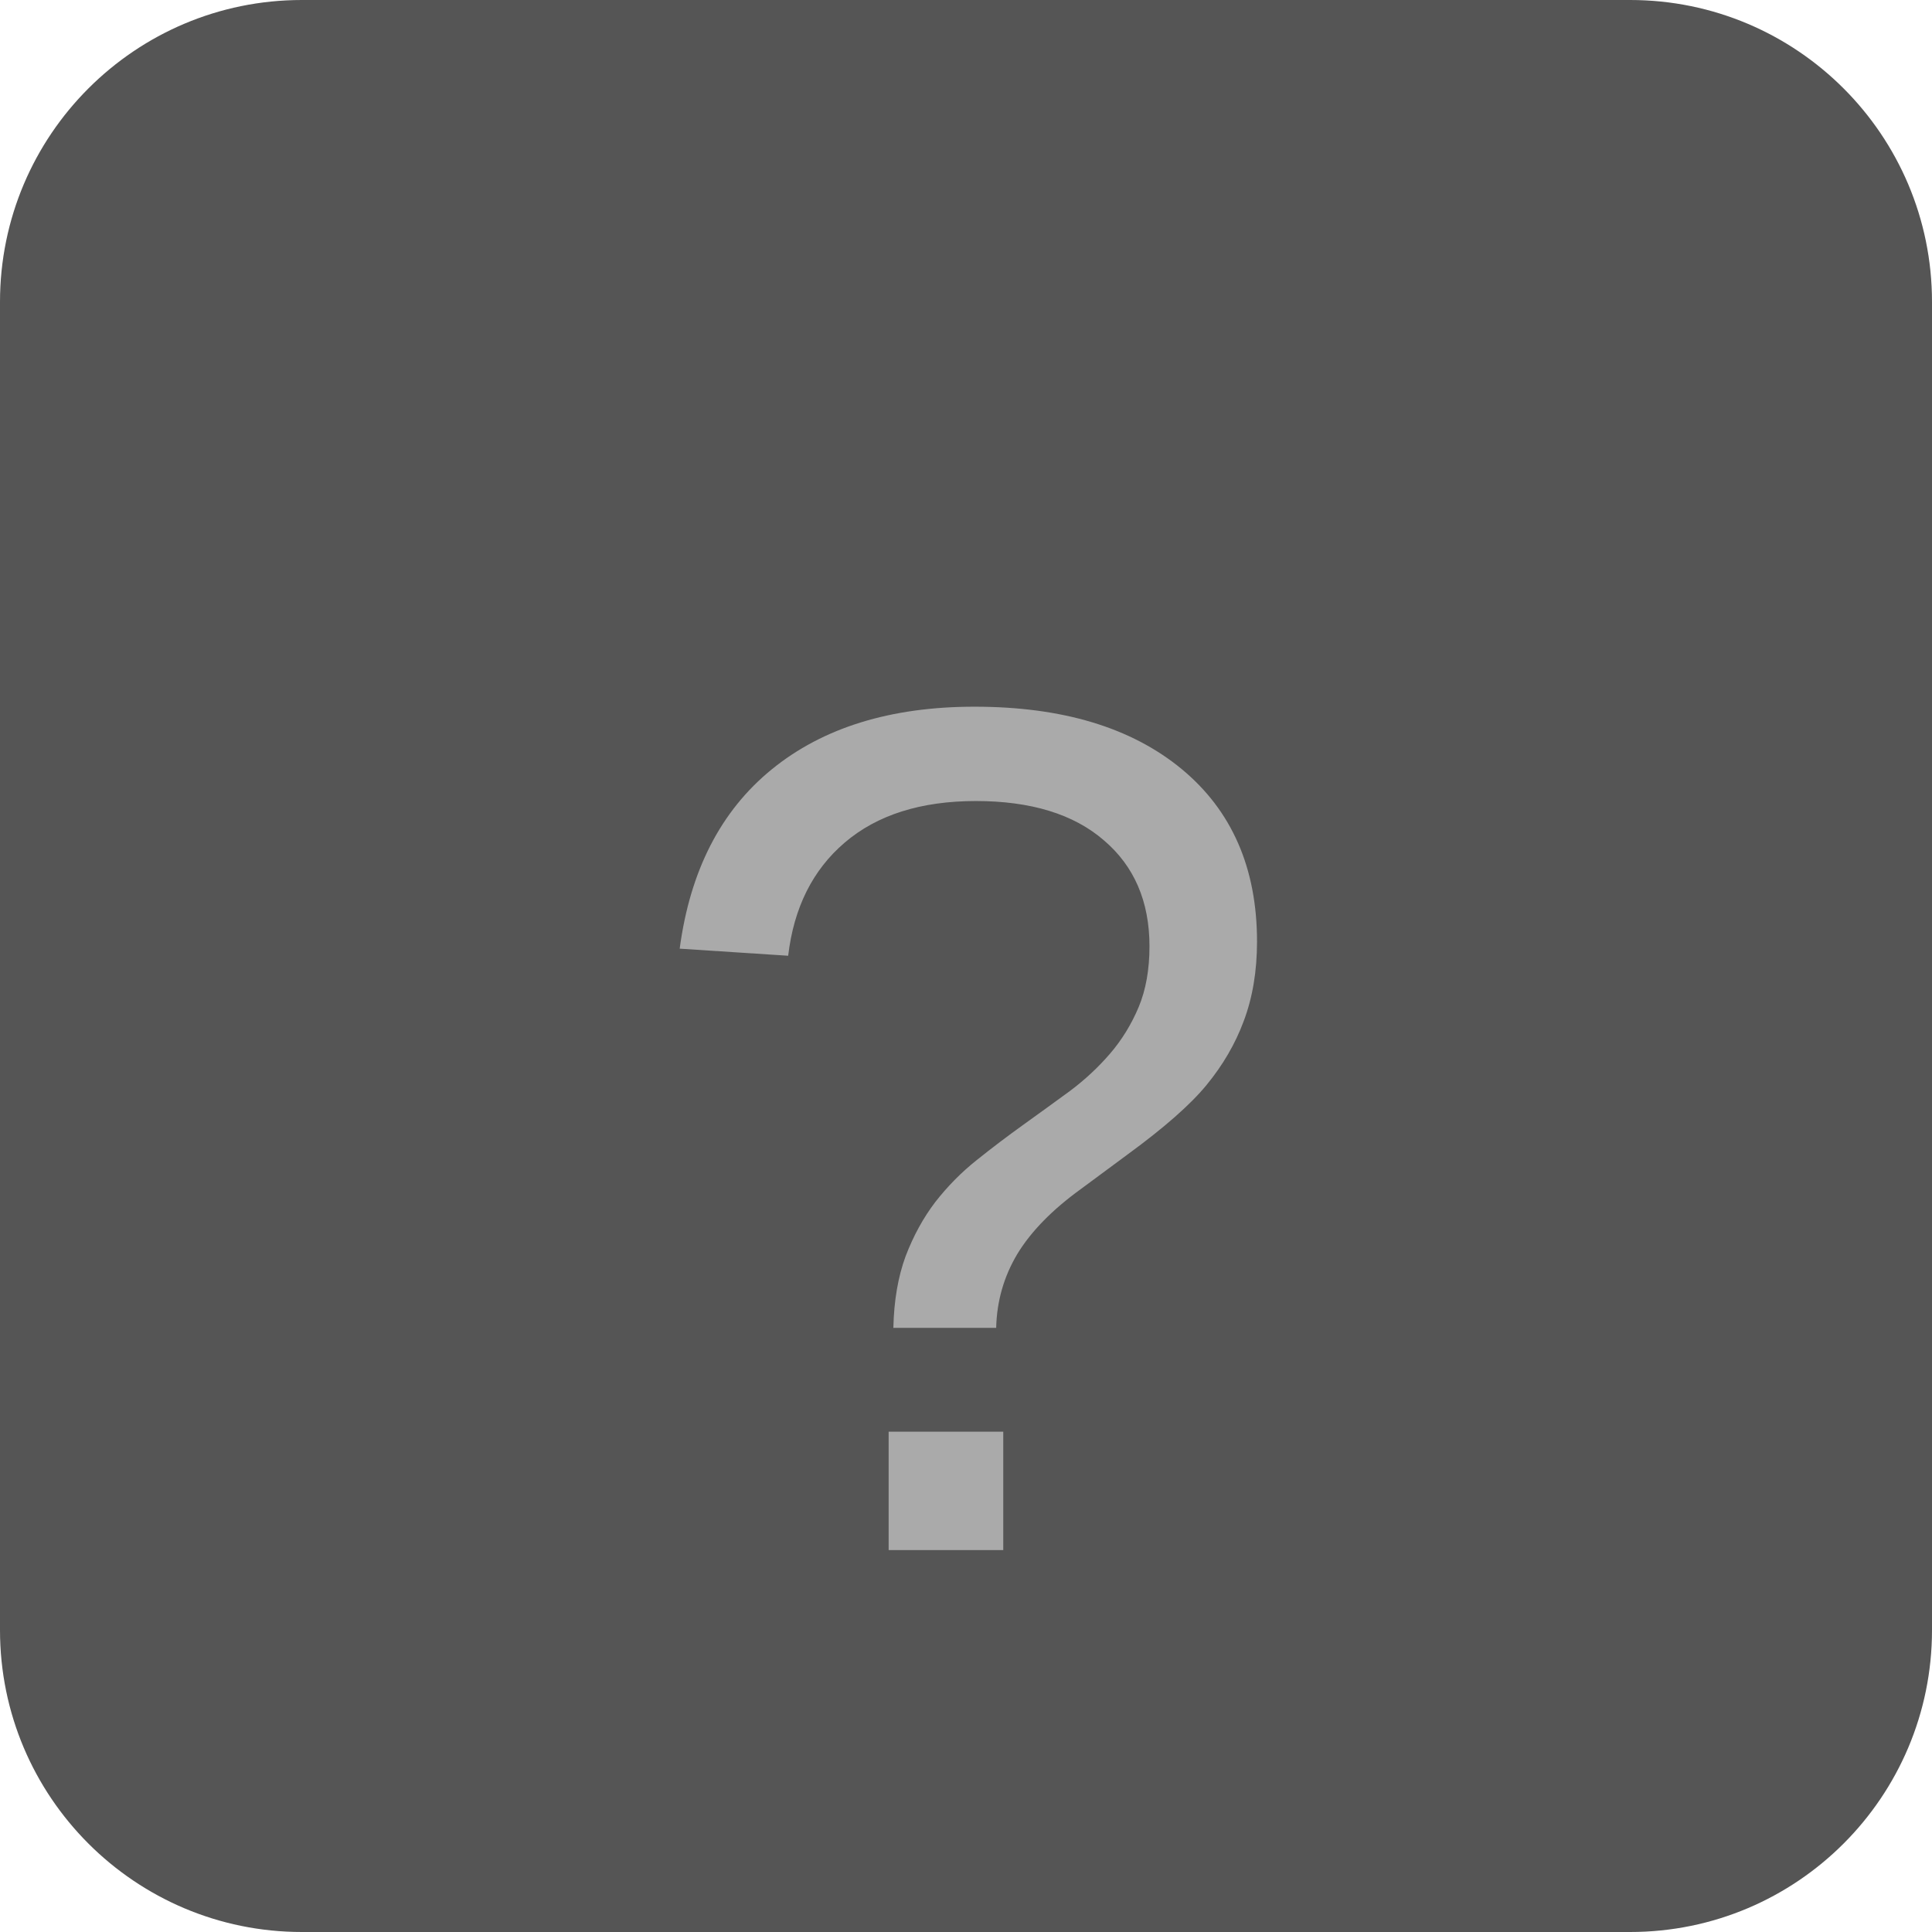
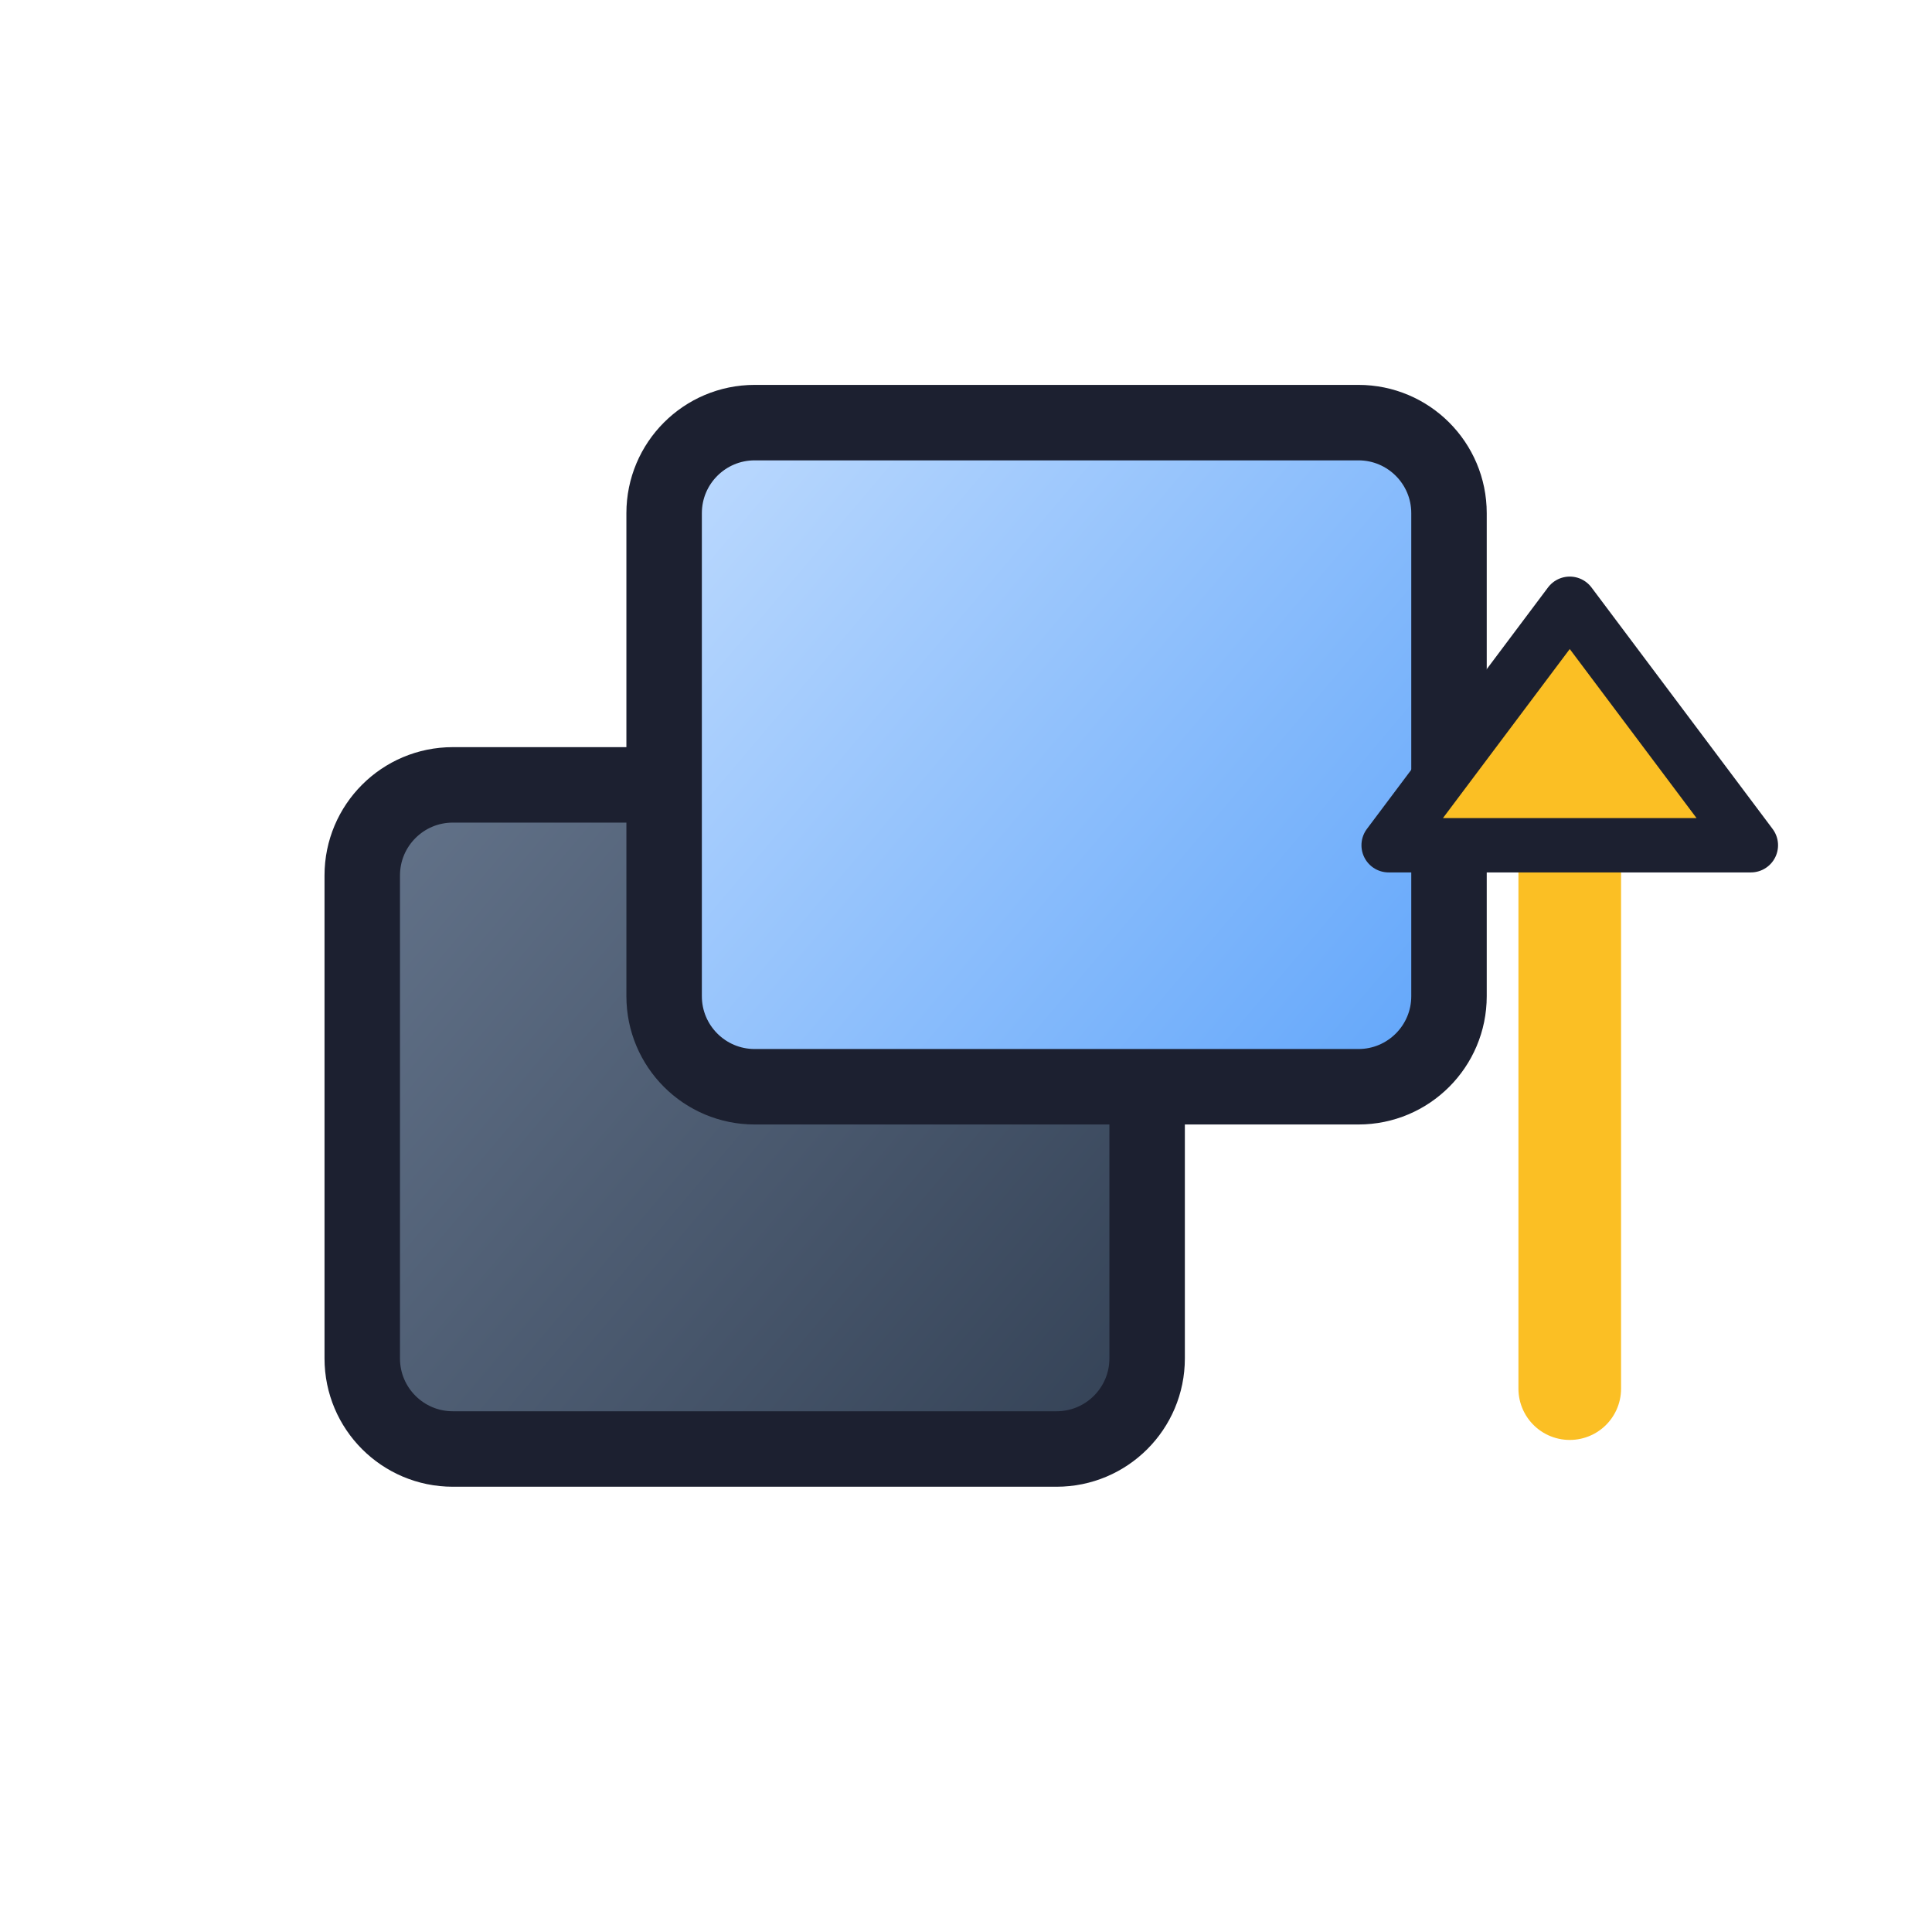
- <svg xmlns="http://www.w3.org/2000/svg" width="64" height="64">
-   <rect width="64" height="64" rx="10" ry="10" fill="#555555" />
-   <text x="32" y="40" font-family="Arial" font-size="40" fill="#aaaaaa" text-anchor="middle" dominant-baseline="middle">?</text>
+ <svg xmlns="http://www.w3.org/2000/svg" viewBox="0 0 64 64" width="64" height="64">
+   <defs>
+     <linearGradient id="bf-back" x1="12" y1="26" x2="38" y2="48" gradientUnits="userSpaceOnUse">
+       <stop offset="0" stop-color="#64748b" />
+       <stop offset="1" stop-color="#334155" />
+     </linearGradient>
+     <linearGradient id="bf-front" x1="22" y1="14" x2="48" y2="36" gradientUnits="userSpaceOnUse">
+       <stop offset="0" stop-color="#bfdbfe" />
+       <stop offset="1" stop-color="#60a5fa" />
+     </linearGradient>
+   </defs>
+   <rect x="12" y="26" width="26" height="22" rx="3" fill="url(#bf-back)" stroke="#1c2030" stroke-width="2.5" stroke-linejoin="round" stroke-linecap="round" />
+   <rect x="22" y="14" width="26" height="22" rx="3" fill="url(#bf-front)" stroke="#1c2030" stroke-width="2.5" stroke-linejoin="round" stroke-linecap="round" />
+   <path d="M52 46 V22" fill="none" stroke="#fbbf24" stroke-width="3.4" stroke-linecap="round" />
+   <path d="M52 20 L46 28 L58 28 Z" fill="#fbbf24" stroke="#1c2030" stroke-width="1.8" stroke-linejoin="round" stroke-linecap="round" />
</svg>
